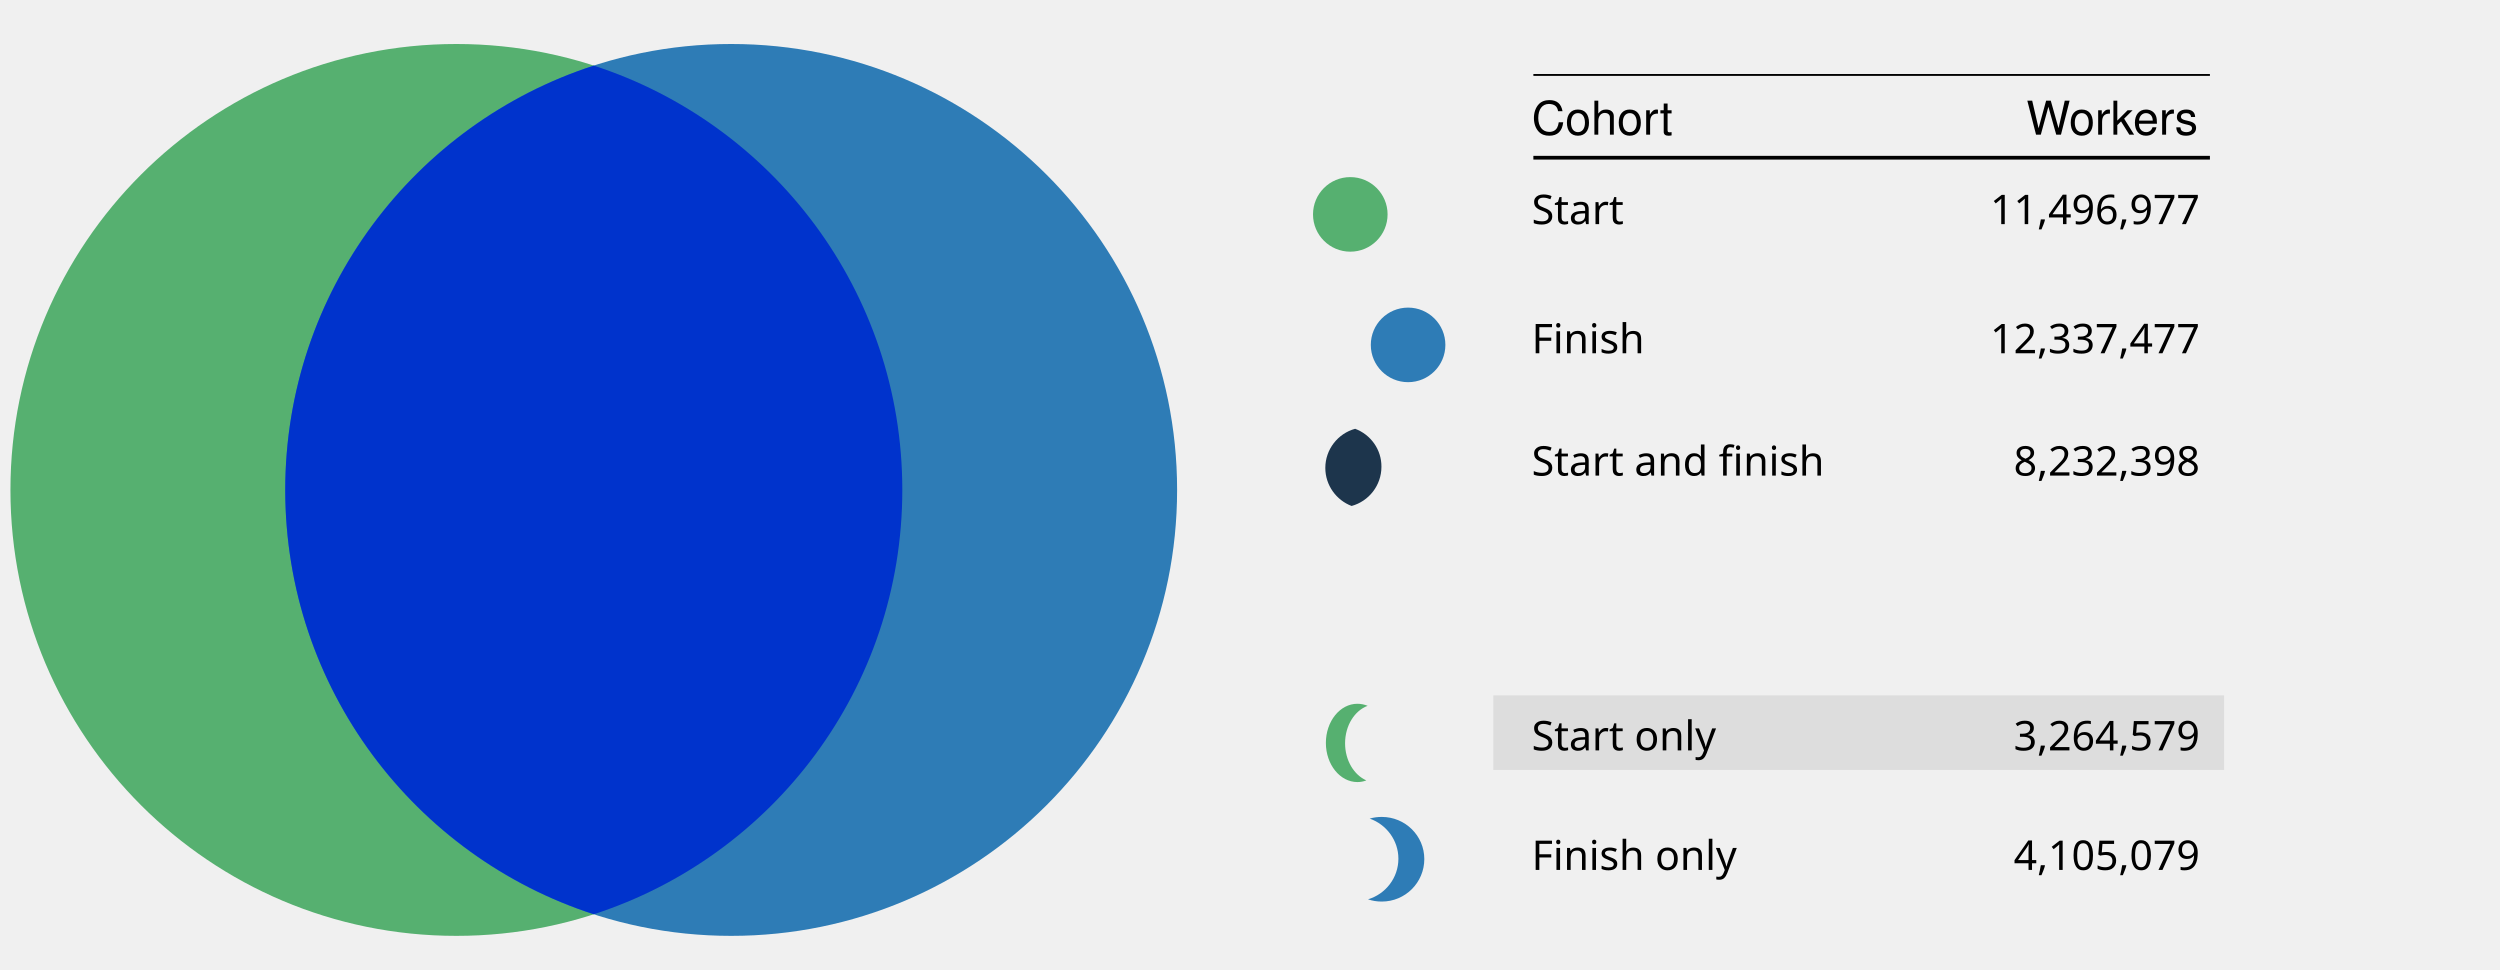
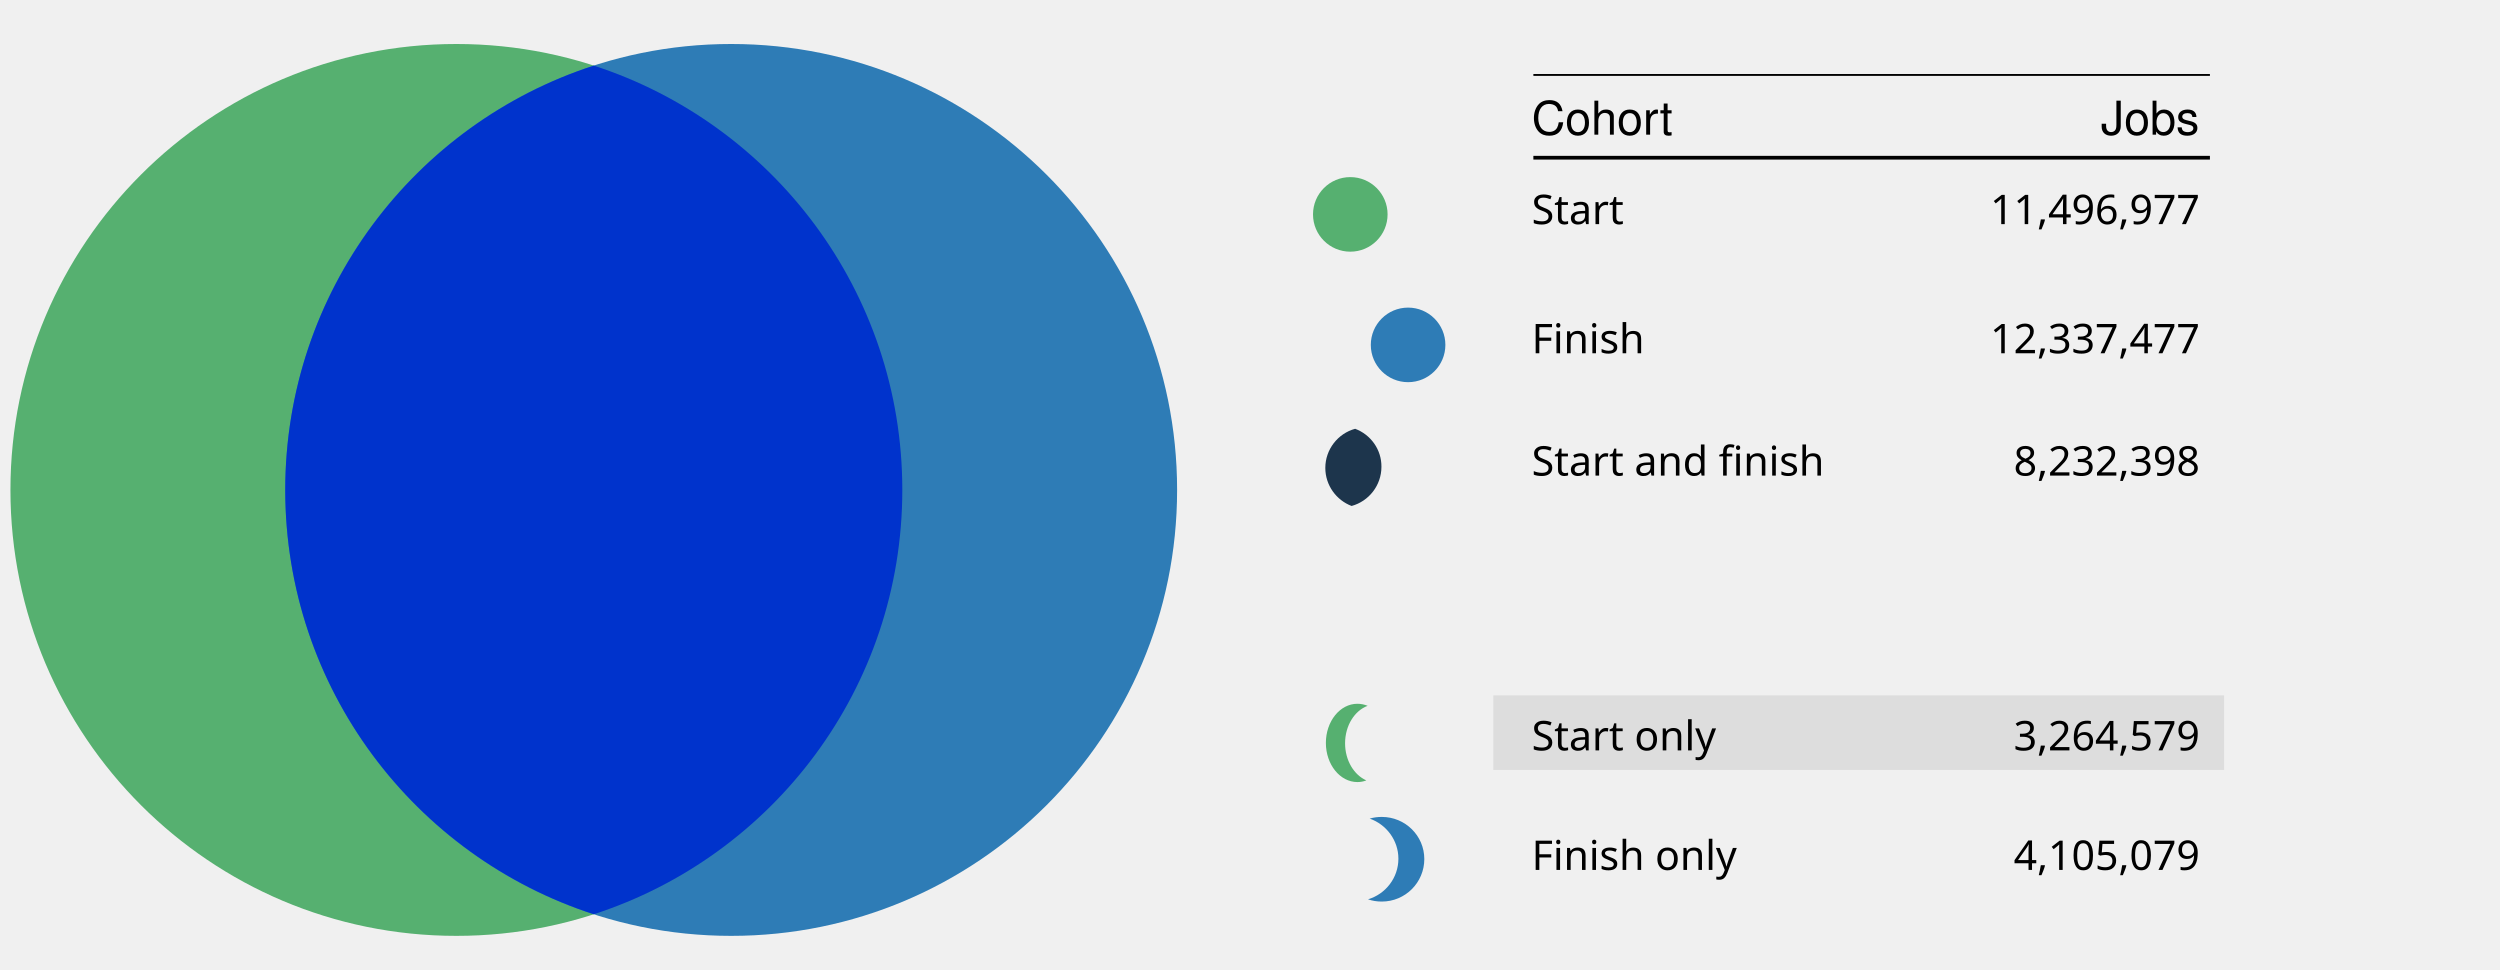
<svg xmlns="http://www.w3.org/2000/svg" version="1.1" id="Layer_1" x="0px" y="0px" viewBox="0 0 1341 520" style="enable-background:new 0 0 1341 520;" xml:space="preserve">
  <style type="text/css">

.st0{fill:#2E7CB6;}
.st1{fill:#56B070;}
.st2{fill:#0033CC;}
.st3{fill:#1D354C;}
.st4{font-family:'Helvetica-Light';}
.st5{font-size:22px;}
.st6{font-family:'Helvetica';}
.st7{font-size:25px;}
.st8{fill:#FFFFFF;stroke:#000000;stroke-miterlimit:10;}
.st9{fill:#FFFFFF;stroke:#000000;stroke-width:2;stroke-miterlimit:10;}
.st10{fill:#DDDDDD;}

</style>
  <g id="main_venn_diagram">
    <circle id="main_start_circle" class="st1" cx="244.8" cy="262.8" r="239.2" />
    <circle id="main_end_circle" class="st0" cx="392.2" cy="262.8" r="239.2" />
    <path id="main_intersection" class="st2" d="M484,262.8c0,106.4-69.5,196.5-165.5,227.6C222.5,459.3,153,369.2,153,262.8S222.5,66.3,318.5,35.2C414.5,66.3,484,156.4,484,262.8z" />
  </g>
  <g id="legend">
    <path id="legend_intersection" class="st3" d="M726.9,230c-9.2,2.5-16,11-16,21c0,9.3,5.9,17.3,14.1,20.4c9.2-2.5,16-11,16-21C741.1,241.1,735.2,233.1,726.9,230z" />
    <circle id="legend_start_circle" class="st1" cx="724.3" cy="115" r="20" />
    <circle id="legend_end_circle" class="st0" cx="755.3" cy="185" r="20" />
    <path id="legend_end_only" class="st0" d="M741.2,438.2c-2.3,0-4.5,0.3-6.5,0.9c8.9,3.1,15.4,11.6,15.4,21.5c0,10.3-6.9,19-16.3,21.8c2.3,0.8,4.8,1.2,7.4,1.2c12.6,0,22.8-10.2,22.8-22.8S753.7,438.2,741.2,438.2z" />
    <path id="legend_start_only" class="st1" d="M721.5,398.7c0-9.5,5.1-17.5,12.1-20.1c-1.7-0.7-3.6-1.1-5.5-1.1c-9.3,0-16.9,9.4-16.9,21s7.6,21,16.9,21c1.7,0,3.3-0.3,4.8-0.9C726.3,415.7,721.5,407.9,721.5,398.7z" />
  </g>
  <rect class="st10" x="801" y="373" width="392" height="40" />
  <text transform="matrix(1 0 0 1 821.5898 120.223)" class="st4 st5">Start</text>
  <text transform="matrix(1 0 0 1 821.5898 189.481)" class="st4 st5">Finish</text>
  <text transform="matrix(1 0 0 1 821.5898 255.12)" class="st4 st5">Start and finish</text>
  <text transform="matrix(1 0 0 1 821.5898 402.499)" class="st4 st5">Start only</text>
  <text transform="matrix(1 0 0 1 821.5898 466.626)" class="st4 st5">Finish only</text>
  <text text-anchor="end" transform="matrix(1 0 0 1 1180 120.223)" class="st4 st5">11,496,977</text>
  <text text-anchor="end" transform="matrix(1 0 0 1 1180 189.481)" class="st4 st5">12,337,477</text>
  <text text-anchor="end" transform="matrix(1 0 0 1 1180 255.12)" class="st4 st5">8,232,398</text>
  <text text-anchor="end" transform="matrix(1 0 0 1 1180 402.499)" class="st4 st5">3,264,579</text>
  <text text-anchor="end" transform="matrix(1 0 0 1 1180 466.626)" class="st4 st5">4,105,079</text>
  <text transform="matrix(1 0 0 1 821.5898 72.223)" class="st6 st7">Cohort</text>
-   <text transform="matrix(1 0 0 1 1086.912 72.223)" class="st6 st7">Workers</text>
+   <text transform="matrix(1 0 0 1 1126.912 72.223)" class="st6 st7">Jobs</text>
  <line class="st8" x1="822.5" y1="40.2" x2="1185.4" y2="40.2" />
  <line class="st9" x1="822.5" y1="84.6" x2="1185.4" y2="84.6" />
</svg>
